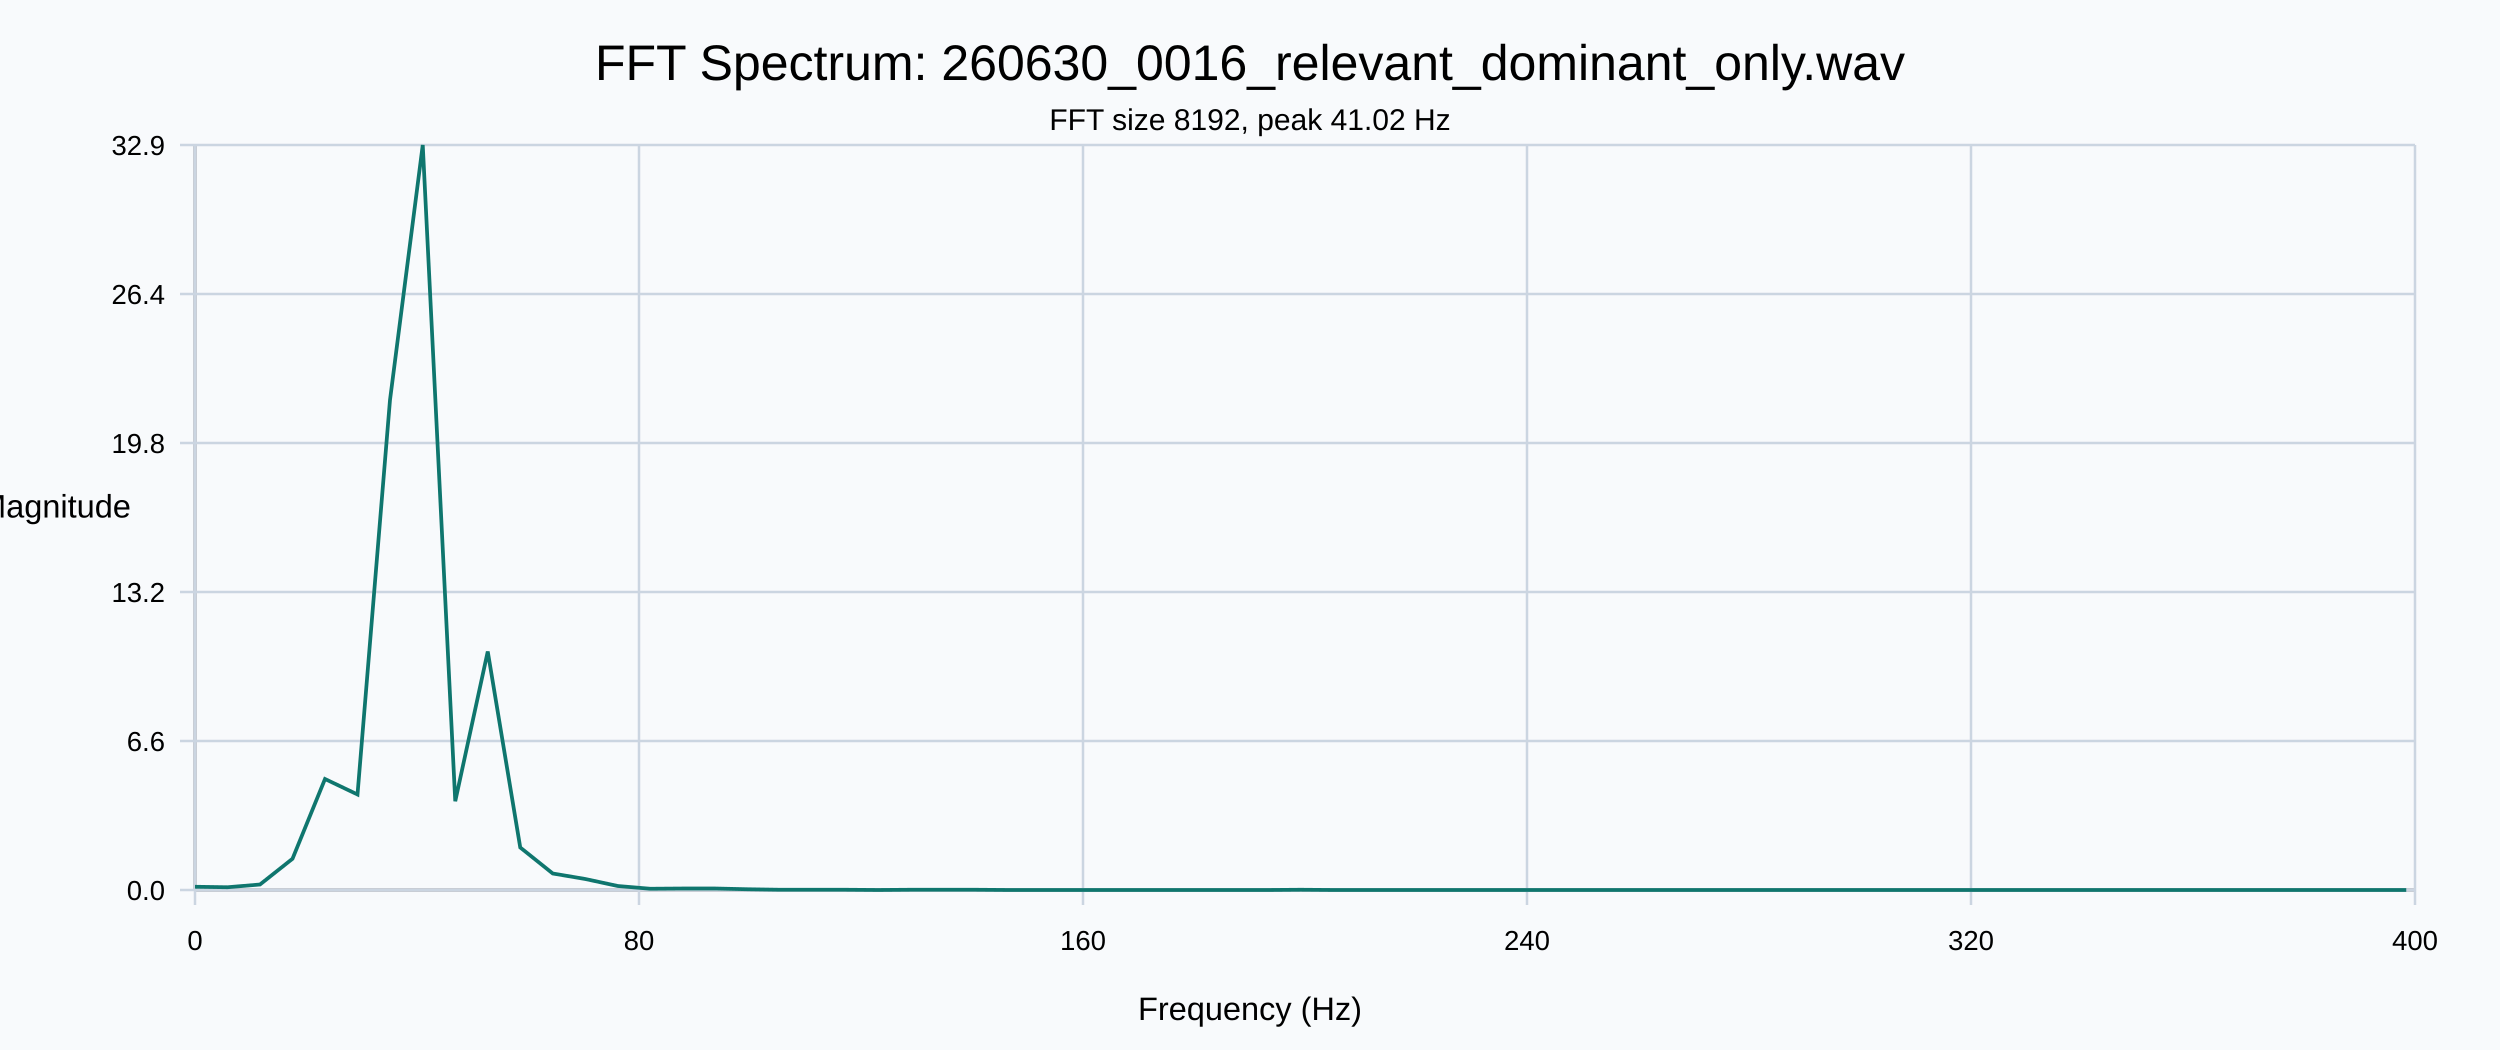
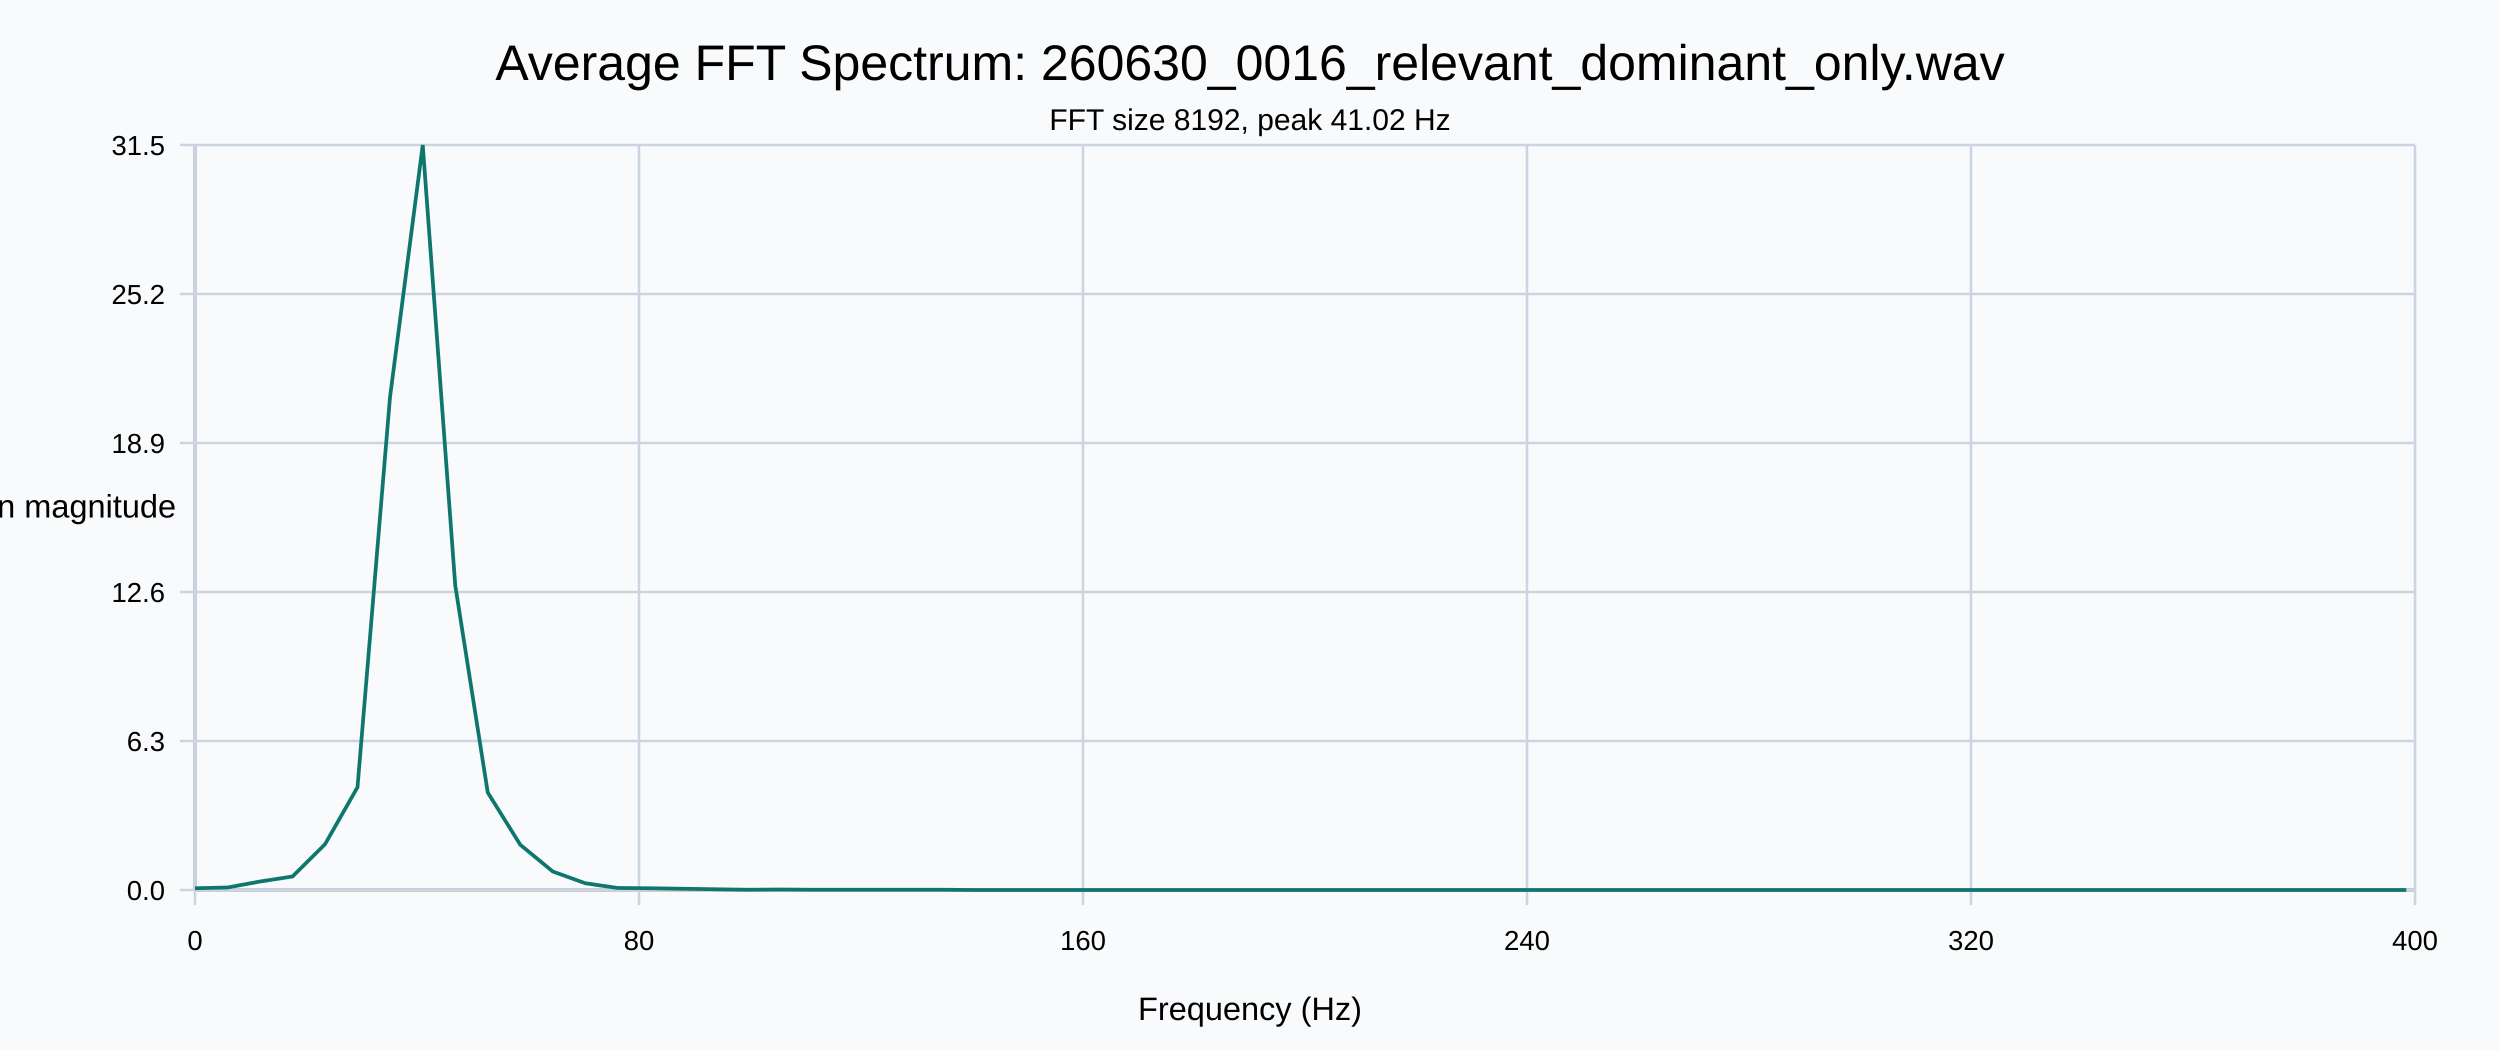
<svg xmlns="http://www.w3.org/2000/svg" width="1000" height="420" viewBox="0 0 1000 420">
  <rect width="100%" height="100%" fill="#f8fafc" />
-   <text x="500.0" y="32.0" font-size="20" font-family="Arial, sans-serif" text-anchor="middle">FFT Spectrum: 260630_0016_relevant_dominant_only.wav</text>
+   <text x="500.0" y="32.0" font-size="20" font-family="Arial, sans-serif" text-anchor="middle">Average FFT Spectrum: 260630_0016_relevant_dominant_only.wav</text>
  <text x="500.0" y="52.0" font-size="12" font-family="Arial, sans-serif" text-anchor="middle">FFT size 8192, peak 41.02 Hz</text>
  <line x1="78" y1="58" x2="78" y2="356" stroke="#334155" />
  <line x1="78" y1="356" x2="966" y2="356" stroke="#334155" />
  <text x="500.0" y="408.0" font-size="13" font-family="Arial, sans-serif" text-anchor="middle">Frequency (Hz)</text>
-   <text x="22.0" y="207.0" font-size="13" font-family="Arial, sans-serif" text-anchor="middle">Magnitude</text>
+   <text x="22.0" y="207.0" font-size="13" font-family="Arial, sans-serif" text-anchor="middle">Mean magnitude</text>
  <line x1="78.0" y1="58" x2="78.0" y2="362" stroke="#cbd5e1" />
  <text x="78.0" y="380.0" font-size="11" font-family="Arial, sans-serif" text-anchor="middle">0</text>
  <line x1="72" y1="356.0" x2="966" y2="356.0" stroke="#cbd5e1" />
  <text x="66.0" y="360.0" font-size="11" font-family="Arial, sans-serif" text-anchor="end">0.0</text>
  <line x1="255.6" y1="58" x2="255.6" y2="362" stroke="#cbd5e1" />
  <text x="255.6" y="380.0" font-size="11" font-family="Arial, sans-serif" text-anchor="middle">80</text>
  <line x1="72" y1="296.4" x2="966" y2="296.4" stroke="#cbd5e1" />
-   <text x="66.0" y="300.4" font-size="11" font-family="Arial, sans-serif" text-anchor="end">6.6</text>
+   <text x="66.0" y="300.4" font-size="11" font-family="Arial, sans-serif" text-anchor="end">6.3</text>
  <line x1="433.2" y1="58" x2="433.2" y2="362" stroke="#cbd5e1" />
  <text x="433.2" y="380.0" font-size="11" font-family="Arial, sans-serif" text-anchor="middle">160</text>
  <line x1="72" y1="236.8" x2="966" y2="236.8" stroke="#cbd5e1" />
-   <text x="66.0" y="240.8" font-size="11" font-family="Arial, sans-serif" text-anchor="end">13.2</text>
+   <text x="66.0" y="240.8" font-size="11" font-family="Arial, sans-serif" text-anchor="end">12.6</text>
  <line x1="610.8" y1="58" x2="610.8" y2="362" stroke="#cbd5e1" />
  <text x="610.8" y="380.0" font-size="11" font-family="Arial, sans-serif" text-anchor="middle">240</text>
  <line x1="72" y1="177.2" x2="966" y2="177.2" stroke="#cbd5e1" />
-   <text x="66.0" y="181.2" font-size="11" font-family="Arial, sans-serif" text-anchor="end">19.8</text>
+   <text x="66.0" y="181.2" font-size="11" font-family="Arial, sans-serif" text-anchor="end">18.9</text>
  <line x1="788.4" y1="58" x2="788.4" y2="362" stroke="#cbd5e1" />
  <text x="788.4" y="380.0" font-size="11" font-family="Arial, sans-serif" text-anchor="middle">320</text>
  <line x1="72" y1="117.6" x2="966" y2="117.6" stroke="#cbd5e1" />
-   <text x="66.0" y="121.6" font-size="11" font-family="Arial, sans-serif" text-anchor="end">26.4</text>
+   <text x="66.0" y="121.6" font-size="11" font-family="Arial, sans-serif" text-anchor="end">25.2</text>
  <line x1="966.0" y1="58" x2="966.0" y2="362" stroke="#cbd5e1" />
  <text x="966.0" y="380.0" font-size="11" font-family="Arial, sans-serif" text-anchor="middle">400</text>
  <line x1="72" y1="58.0" x2="966" y2="58.0" stroke="#cbd5e1" />
-   <text x="66.0" y="62.0" font-size="11" font-family="Arial, sans-serif" text-anchor="end">32.9</text>
-   <polyline points="78.0,354.7 91.0,354.9 104.0,353.8 117.0,343.5 130.0,311.6 143.0,317.8 156.0,160.0 169.1,58.0 182.1,320.5 195.1,260.6 208.1,339.0 221.1,349.4 234.1,351.6 247.1,354.4 260.1,355.5 273.1,355.4 286.1,355.4 299.1,355.7 312.1,355.9 325.1,355.9 338.2,355.9 351.2,356.0 364.2,355.9 377.2,355.9 390.2,355.9 403.2,356.0 416.2,356.0 429.2,356.0 442.2,356.0 455.2,356.0 468.2,356.0 481.2,356.0 494.2,356.0 507.3,356.0 520.3,355.9 533.3,356.0 546.3,356.0 559.3,356.0 572.3,356.0 585.3,356.0 598.3,356.0 611.3,356.0 624.3,356.0 637.3,356.0 650.3,356.0 663.4,356.0 676.4,356.0 689.4,356.0 702.4,356.0 715.4,356.0 728.4,356.0 741.4,356.0 754.4,356.0 767.4,356.0 780.4,356.0 793.4,356.0 806.4,356.0 819.4,356.0 832.5,356.0 845.5,356.0 858.5,356.0 871.5,356.0 884.5,356.0 897.5,356.0 910.5,356.0 923.5,356.0 936.5,356.0 949.5,356.0 962.5,356.0" fill="none" stroke="#0f766e" stroke-width="1.5" />
+   <text x="66.0" y="62.0" font-size="11" font-family="Arial, sans-serif" text-anchor="end">31.5</text>
+   <polyline points="78.0,355.3 91.0,355.0 104.0,352.6 117.0,350.6 130.0,337.7 143.0,314.9 156.0,158.9 169.1,58.0 182.1,234.2 195.1,317.0 208.1,337.9 221.1,348.6 234.1,353.3 247.1,355.2 260.1,355.3 273.1,355.5 286.1,355.7 299.1,355.9 312.1,355.8 325.1,355.9 338.2,355.9 351.2,355.9 364.2,355.9 377.2,355.9 390.2,356.0 403.2,356.0 416.2,356.0 429.2,356.0 442.2,356.0 455.2,356.0 468.2,356.0 481.2,356.0 494.2,356.0 507.3,356.0 520.3,356.0 533.3,356.0 546.3,356.0 559.3,356.0 572.3,356.0 585.3,356.0 598.3,356.0 611.3,356.0 624.3,356.0 637.3,356.0 650.3,356.0 663.4,356.0 676.4,356.0 689.4,356.0 702.4,356.0 715.4,356.0 728.4,356.0 741.4,356.0 754.4,356.0 767.4,356.0 780.4,356.0 793.4,356.0 806.4,356.0 819.4,356.0 832.5,356.0 845.5,356.0 858.5,356.0 871.5,356.0 884.5,356.0 897.5,356.0 910.5,356.0 923.5,356.0 936.5,356.0 949.5,356.0 962.5,356.0" fill="none" stroke="#0f766e" stroke-width="1.5" />
</svg>
